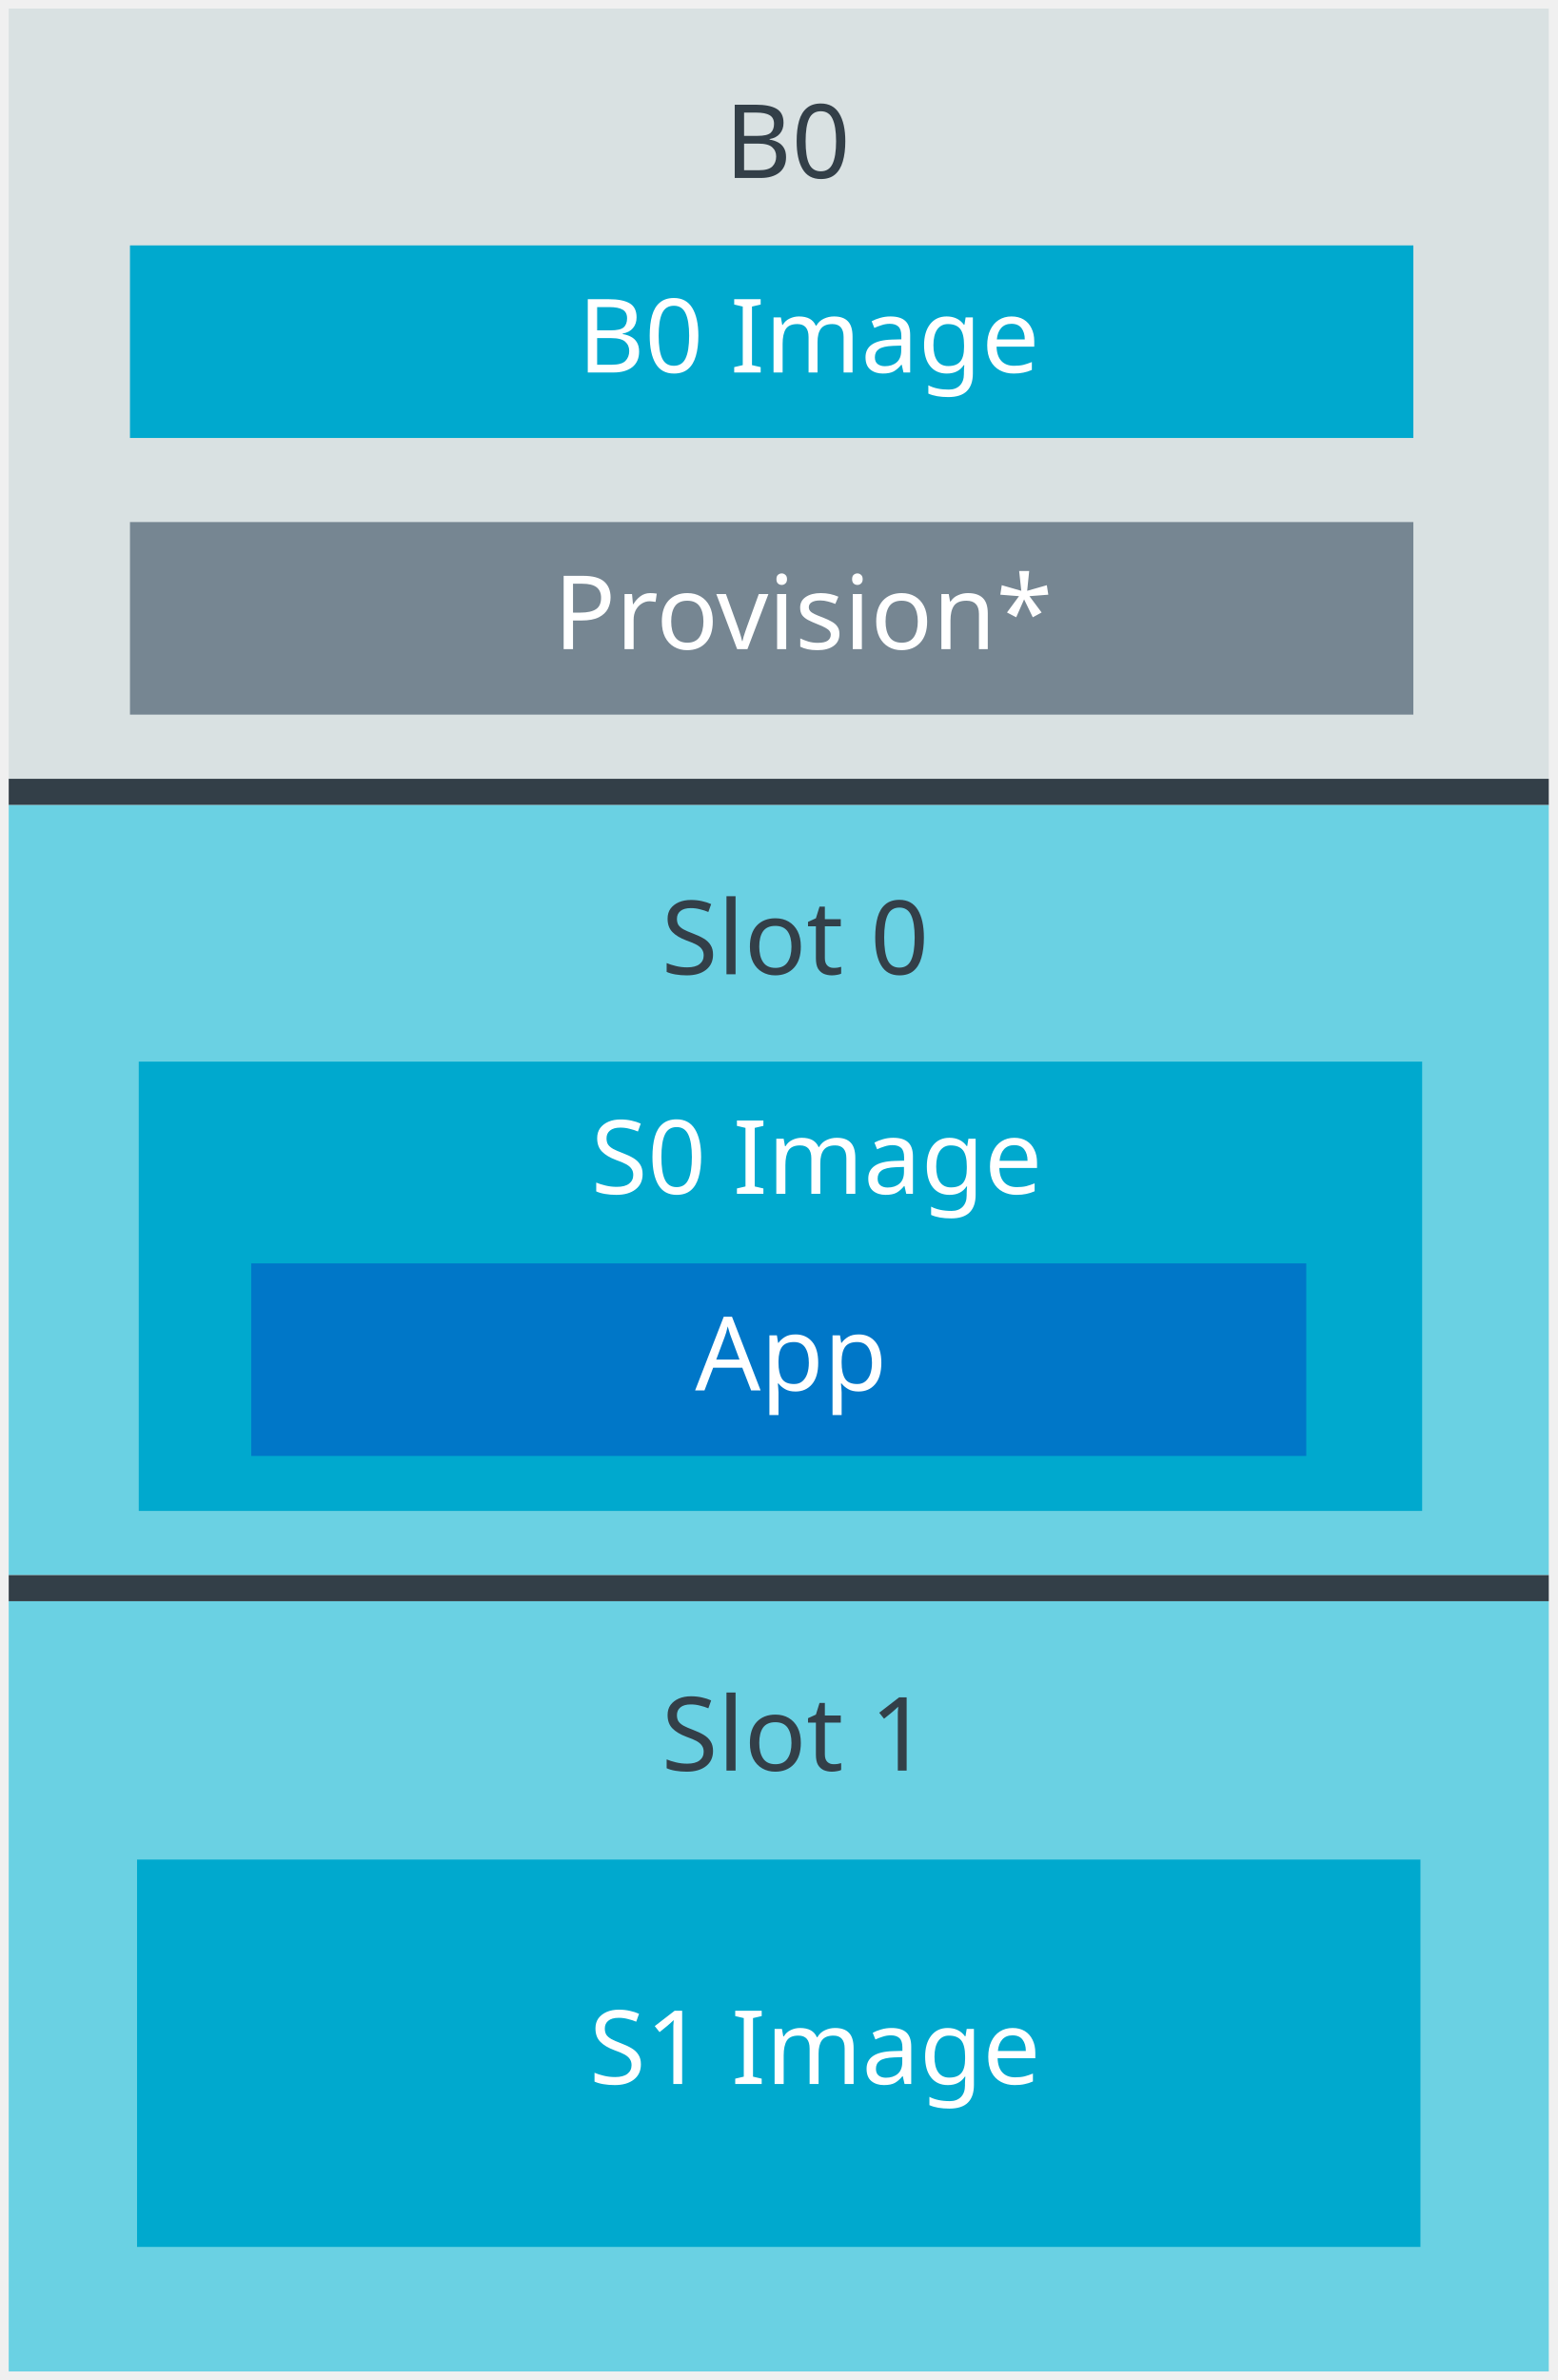
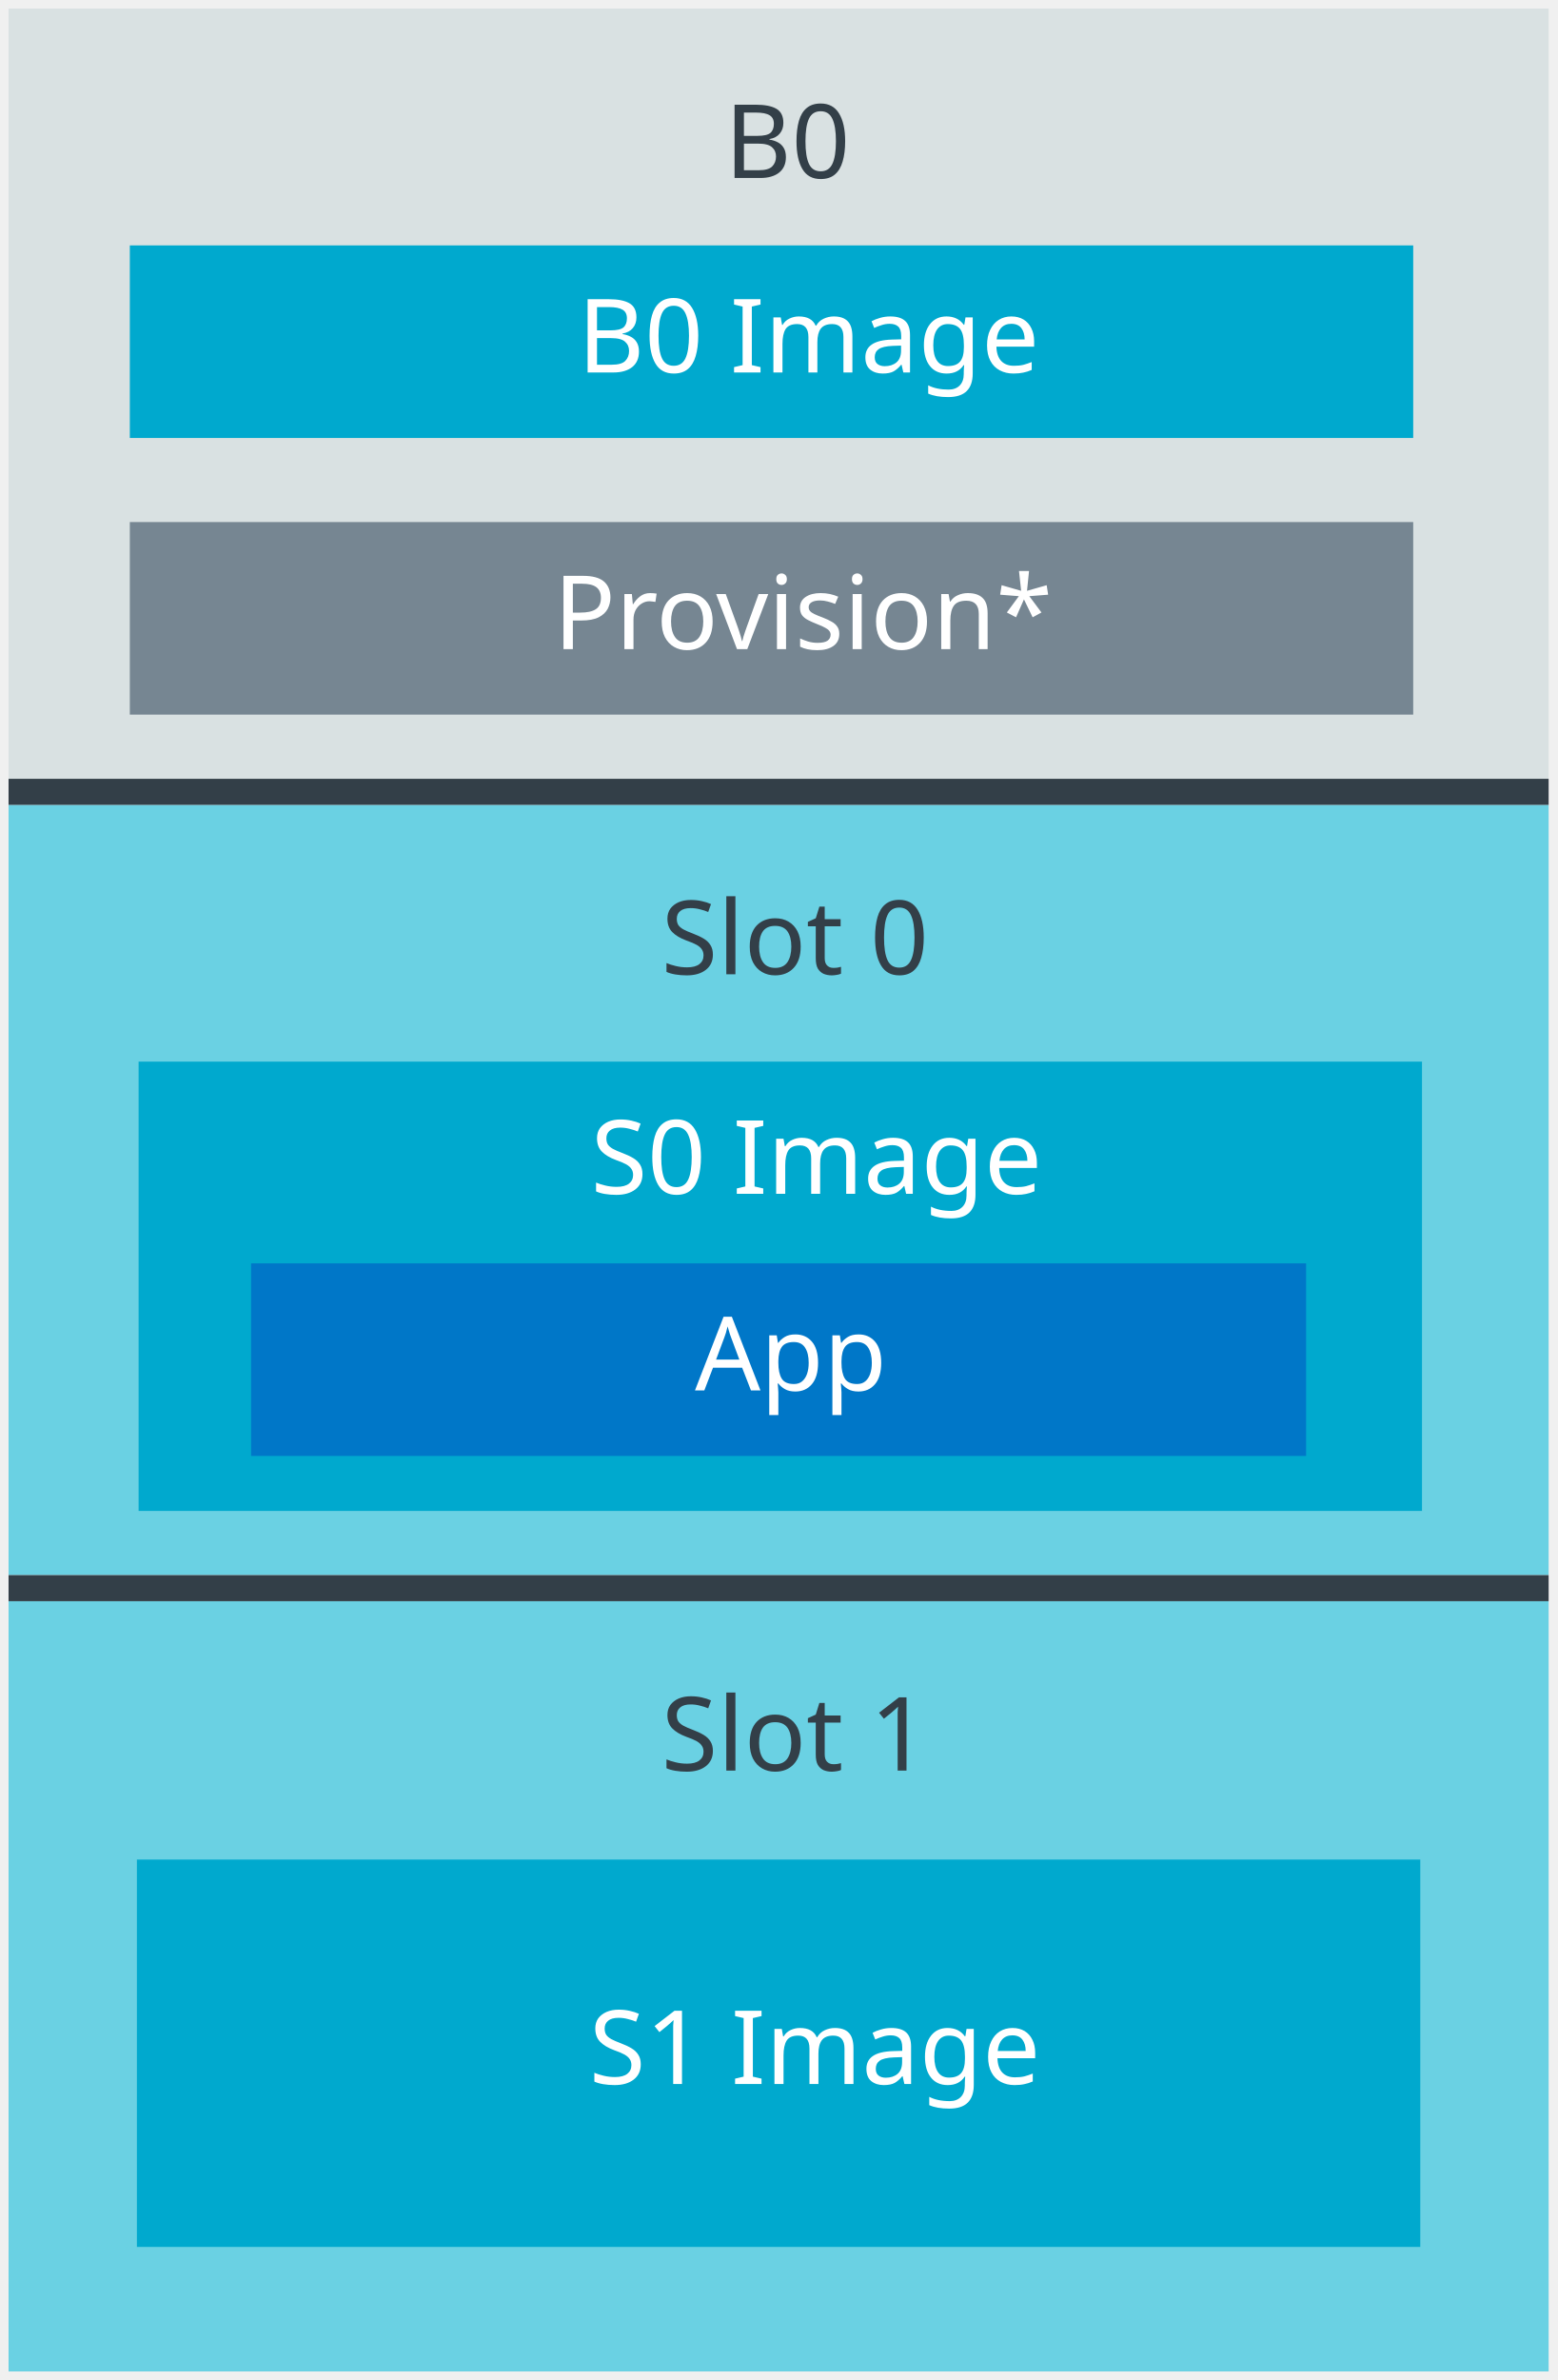
- <svg xmlns="http://www.w3.org/2000/svg" width="2.528in" height="3.862in" viewBox="0 0 182 278.094" xml:space="preserve" color-interpolation-filters="sRGB" class="st9">
-   <style type="text/css">
- 	
- 		.st1 {fill:#6ad1e3;stroke:none;stroke-width:1}
- 		.st2 {fill:#333f48;font-family:Calibri;font-size:1em}
- 		.st3 {fill:#00a9ce;stroke:none;stroke-width:1}
- 		.st4 {fill:#ffffff;font-family:Calibri;font-size:1em}
- 		.st5 {fill:#0077c8;stroke:none;stroke-width:1}
- 		.st6 {fill:#d9e1e2;stroke:none;stroke-width:1}
- 		.st7 {fill:#768692;stroke:none;stroke-width:1}
- 		.st8 {fill:#333f48;stroke:none;stroke-width:1}
- 		.st9 {fill:none;fill-rule:evenodd;font-size:12px;overflow:visible;stroke-linecap:square;stroke-miterlimit:3}
- 	
- 	</style>
+ <svg xmlns="http://www.w3.org/2000/svg" width="242.667" height="370.792" class="st9" color-interpolation-filters="sRGB" viewBox="0 0 182 278.094" xml:space="preserve">
+   <style type="text/css">.st1{fill:#6ad1e3;stroke:none;stroke-width:1}.st2{fill:#333f48;font-family:Calibri;font-size:1em}.st3{fill:#00a9ce;stroke:none;stroke-width:1}.st4{fill:#fff;font-family:Calibri;font-size:1em}.st5{fill:#0077c8}.st5,.st6,.st7,.st8{stroke:none;stroke-width:1}.st6{fill:#d9e1e2}.st7{fill:#768692}.st8{fill:#333f48}.st9{fill:none;fill-rule:evenodd;font-size:12px;overflow:visible;stroke-linecap:square;stroke-miterlimit:3}</style>
  <g>
    <g id="group1076-1" transform="translate(1,-1)">
      <g id="shape1069-2">
-         <rect x="0" y="188.094" width="180" height="90" class="st1" />
+         <rect width="180" height="90" x="0" y="188.094" class="st1" />
        <text x="76.29" y="207.89" class="st2">Slot 1</text>
      </g>
      <g id="shape1075-5" transform="translate(15,-14.55)">
-         <rect x="0" y="232.833" width="150" height="45.261" class="st3" />
+         <rect width="150" height="45.261" x="0" y="232.833" class="st3" />
        <text x="52.86" y="259.06" class="st4">S1 Image</text>
      </g>
    </g>
    <g id="group1077-8" transform="translate(1,-94.0472)">
      <g id="shape1068-9">
-         <rect x="0" y="188.094" width="180" height="90" class="st1" />
+         <rect width="180" height="90" x="0" y="188.094" class="st1" />
        <text x="76.29" y="207.89" class="st2">Slot 0</text>
      </g>
      <g id="shape1073-12" transform="translate(15.1996,-7.5)">
-         <rect x="0" y="225.594" width="150" height="52.5" class="st3" />
+         <rect width="150" height="52.5" x="0" y="225.594" class="st3" />
        <text x="52.86" y="241.04" class="st4">S0 Image</text>
      </g>
      <g id="shape1074-15" transform="translate(28.3465,-13.9252)">
-         <rect x="0" y="255.594" width="123.307" height="22.5" class="st5" />
+         <rect width="123.307" height="22.5" x="0" y="255.594" class="st5" />
        <text x="51.88" y="270.44" class="st4">App</text>
      </g>
    </g>
    <g id="group1078-18" transform="translate(1,-187.094)">
      <g id="shape1067-19">
-         <rect x="0" y="188.094" width="180" height="90" class="st6" />
+         <rect width="180" height="90" x="0" y="188.094" class="st6" />
        <text x="83.7" y="207.89" class="st2">B0</text>
      </g>
      <g id="shape1070-22" transform="translate(14.1732,-39.825)">
-         <rect x="0" y="255.594" width="150" height="22.5" class="st3" />
+         <rect width="150" height="22.5" x="0" y="255.594" class="st3" />
        <text x="52.35" y="270.44" class="st4">B0 Image</text>
      </g>
      <g id="shape1071-25" transform="translate(14.1732,-7.5)">
-         <rect x="0" y="255.594" width="150" height="22.5" class="st7" />
+         <rect width="150" height="22.5" x="0" y="255.594" class="st7" />
        <text x="49.53" y="270.44" class="st4">Provision*</text>
      </g>
    </g>
    <g id="shape1079-28" transform="translate(1,-184.047)">
-       <rect x="0" y="275.047" width="180" height="3.047" class="st8" />
+       <rect width="180" height="3.047" x="0" y="275.047" class="st8" />
    </g>
    <g id="shape1084-30" transform="translate(1,-91)">
-       <rect x="0" y="275.047" width="180" height="3.047" class="st8" />
+       <rect width="180" height="3.047" x="0" y="275.047" class="st8" />
    </g>
  </g>
</svg>
